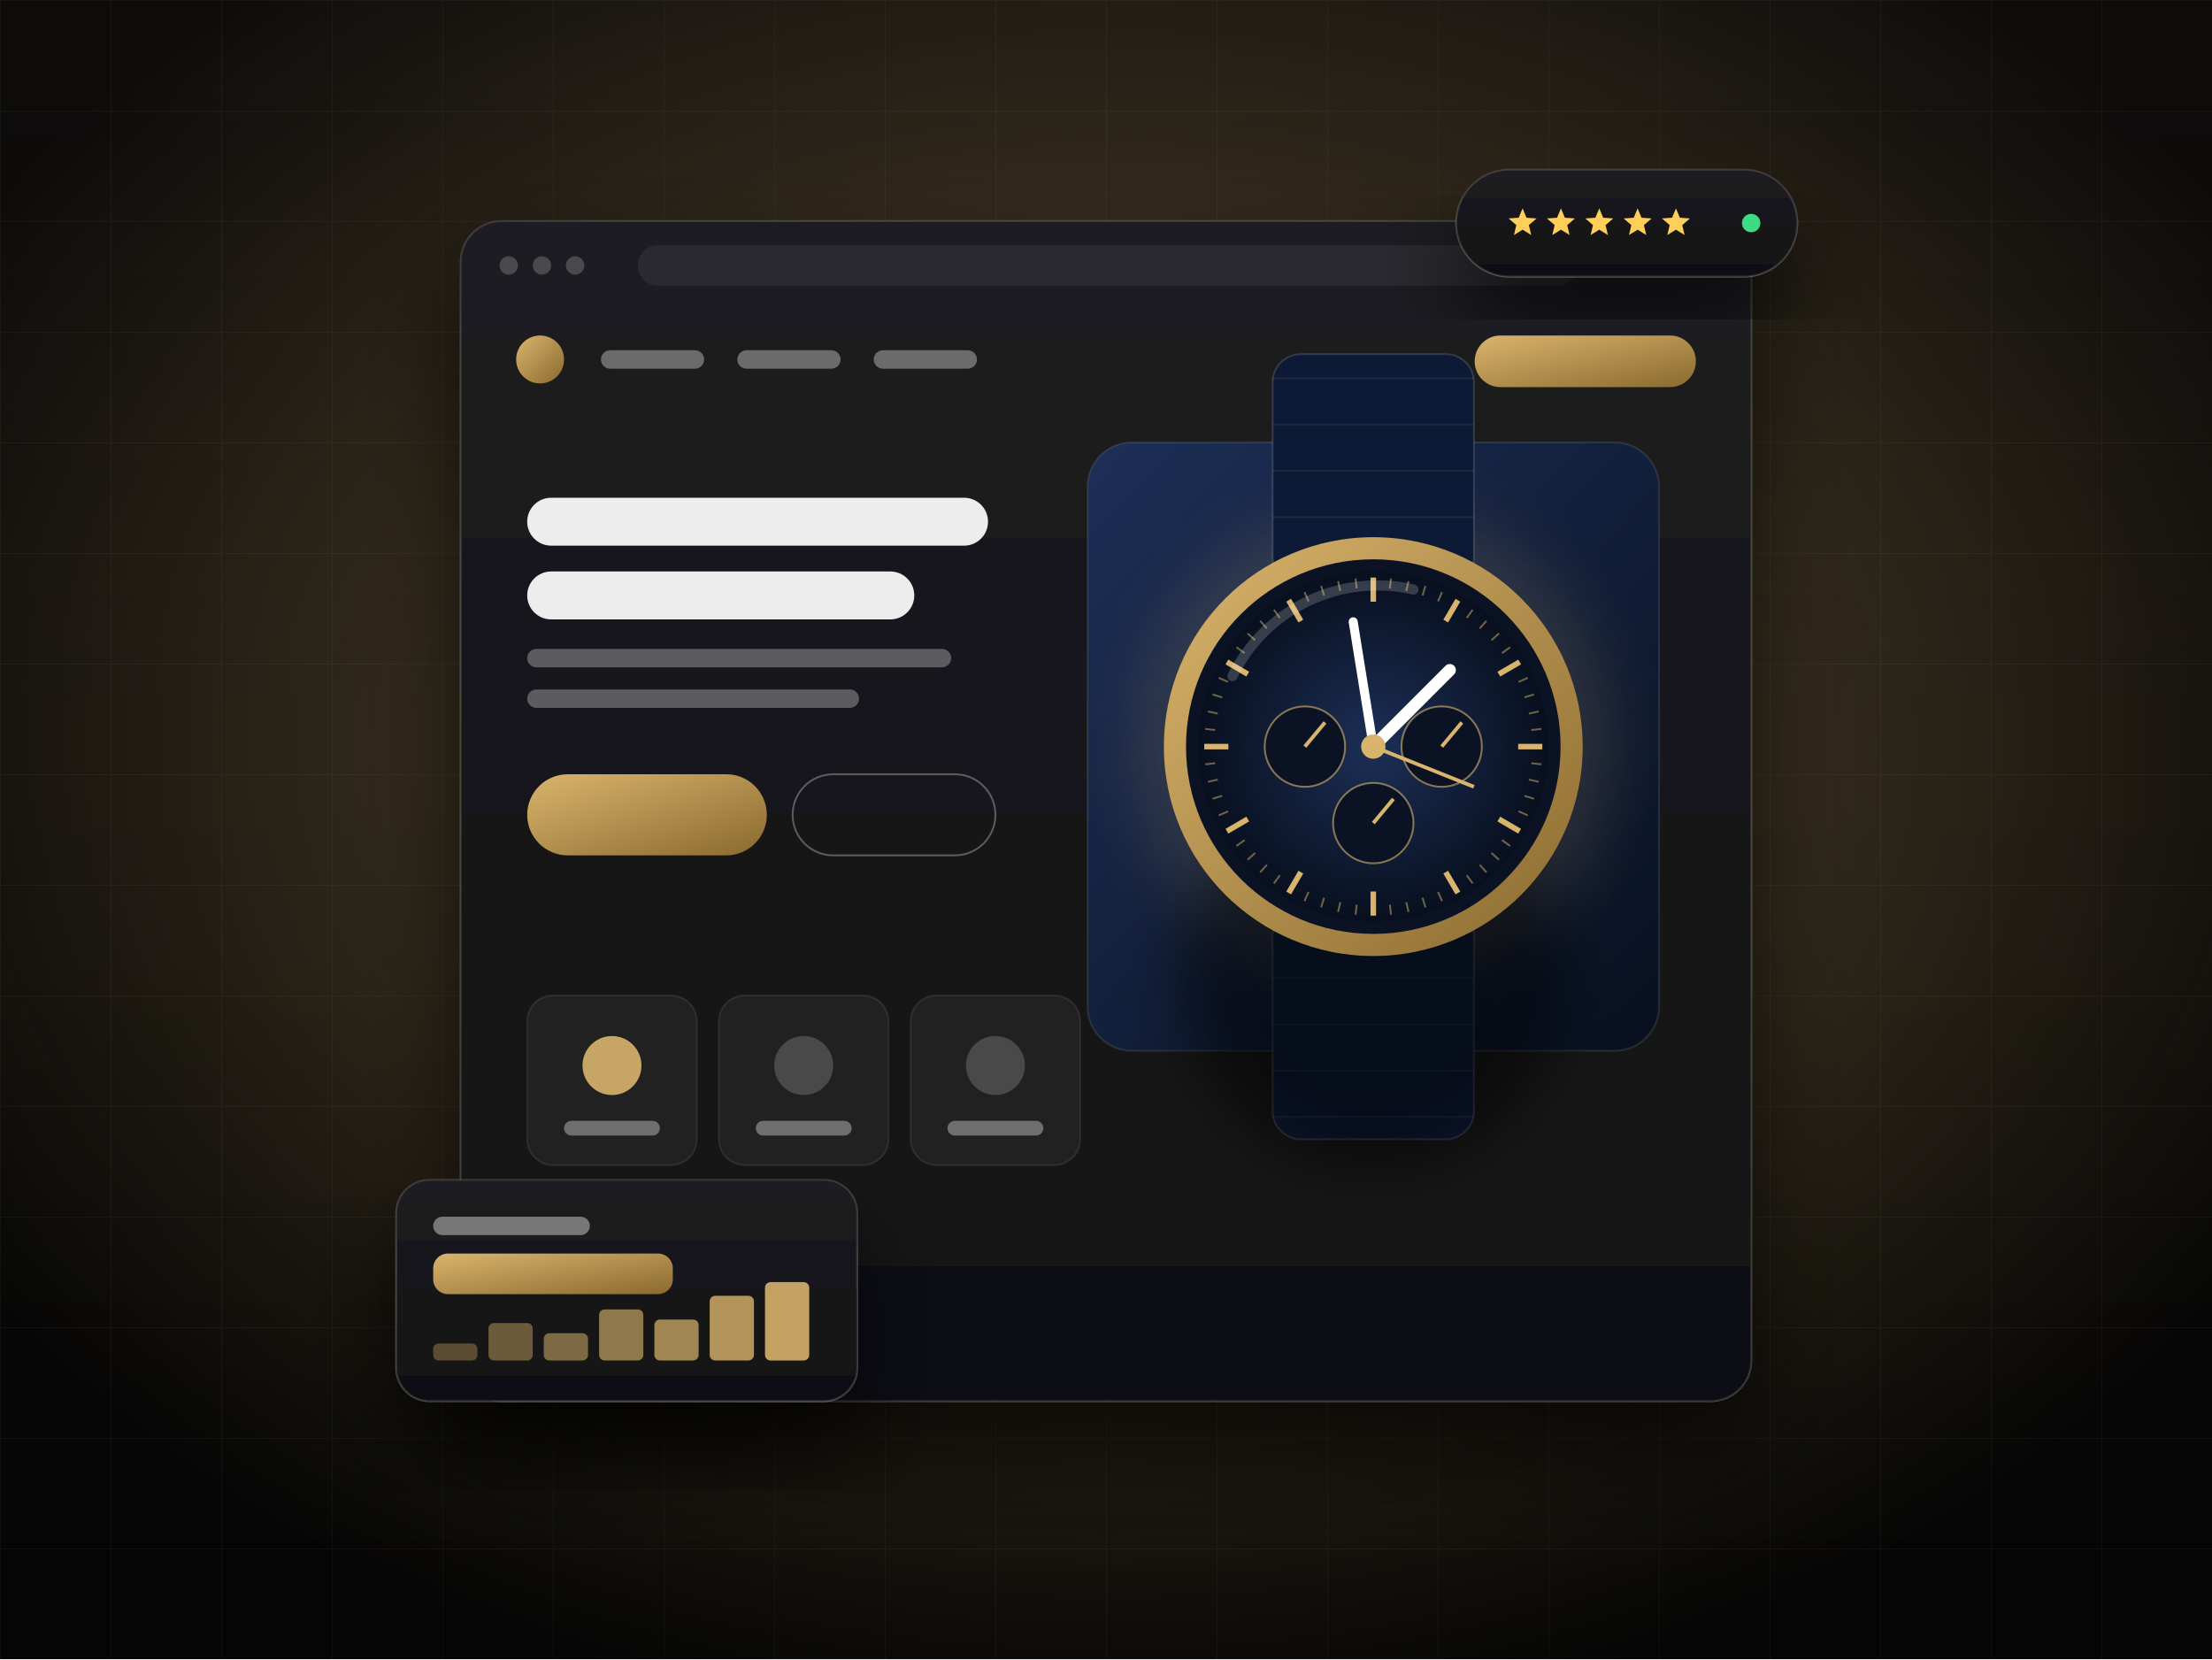
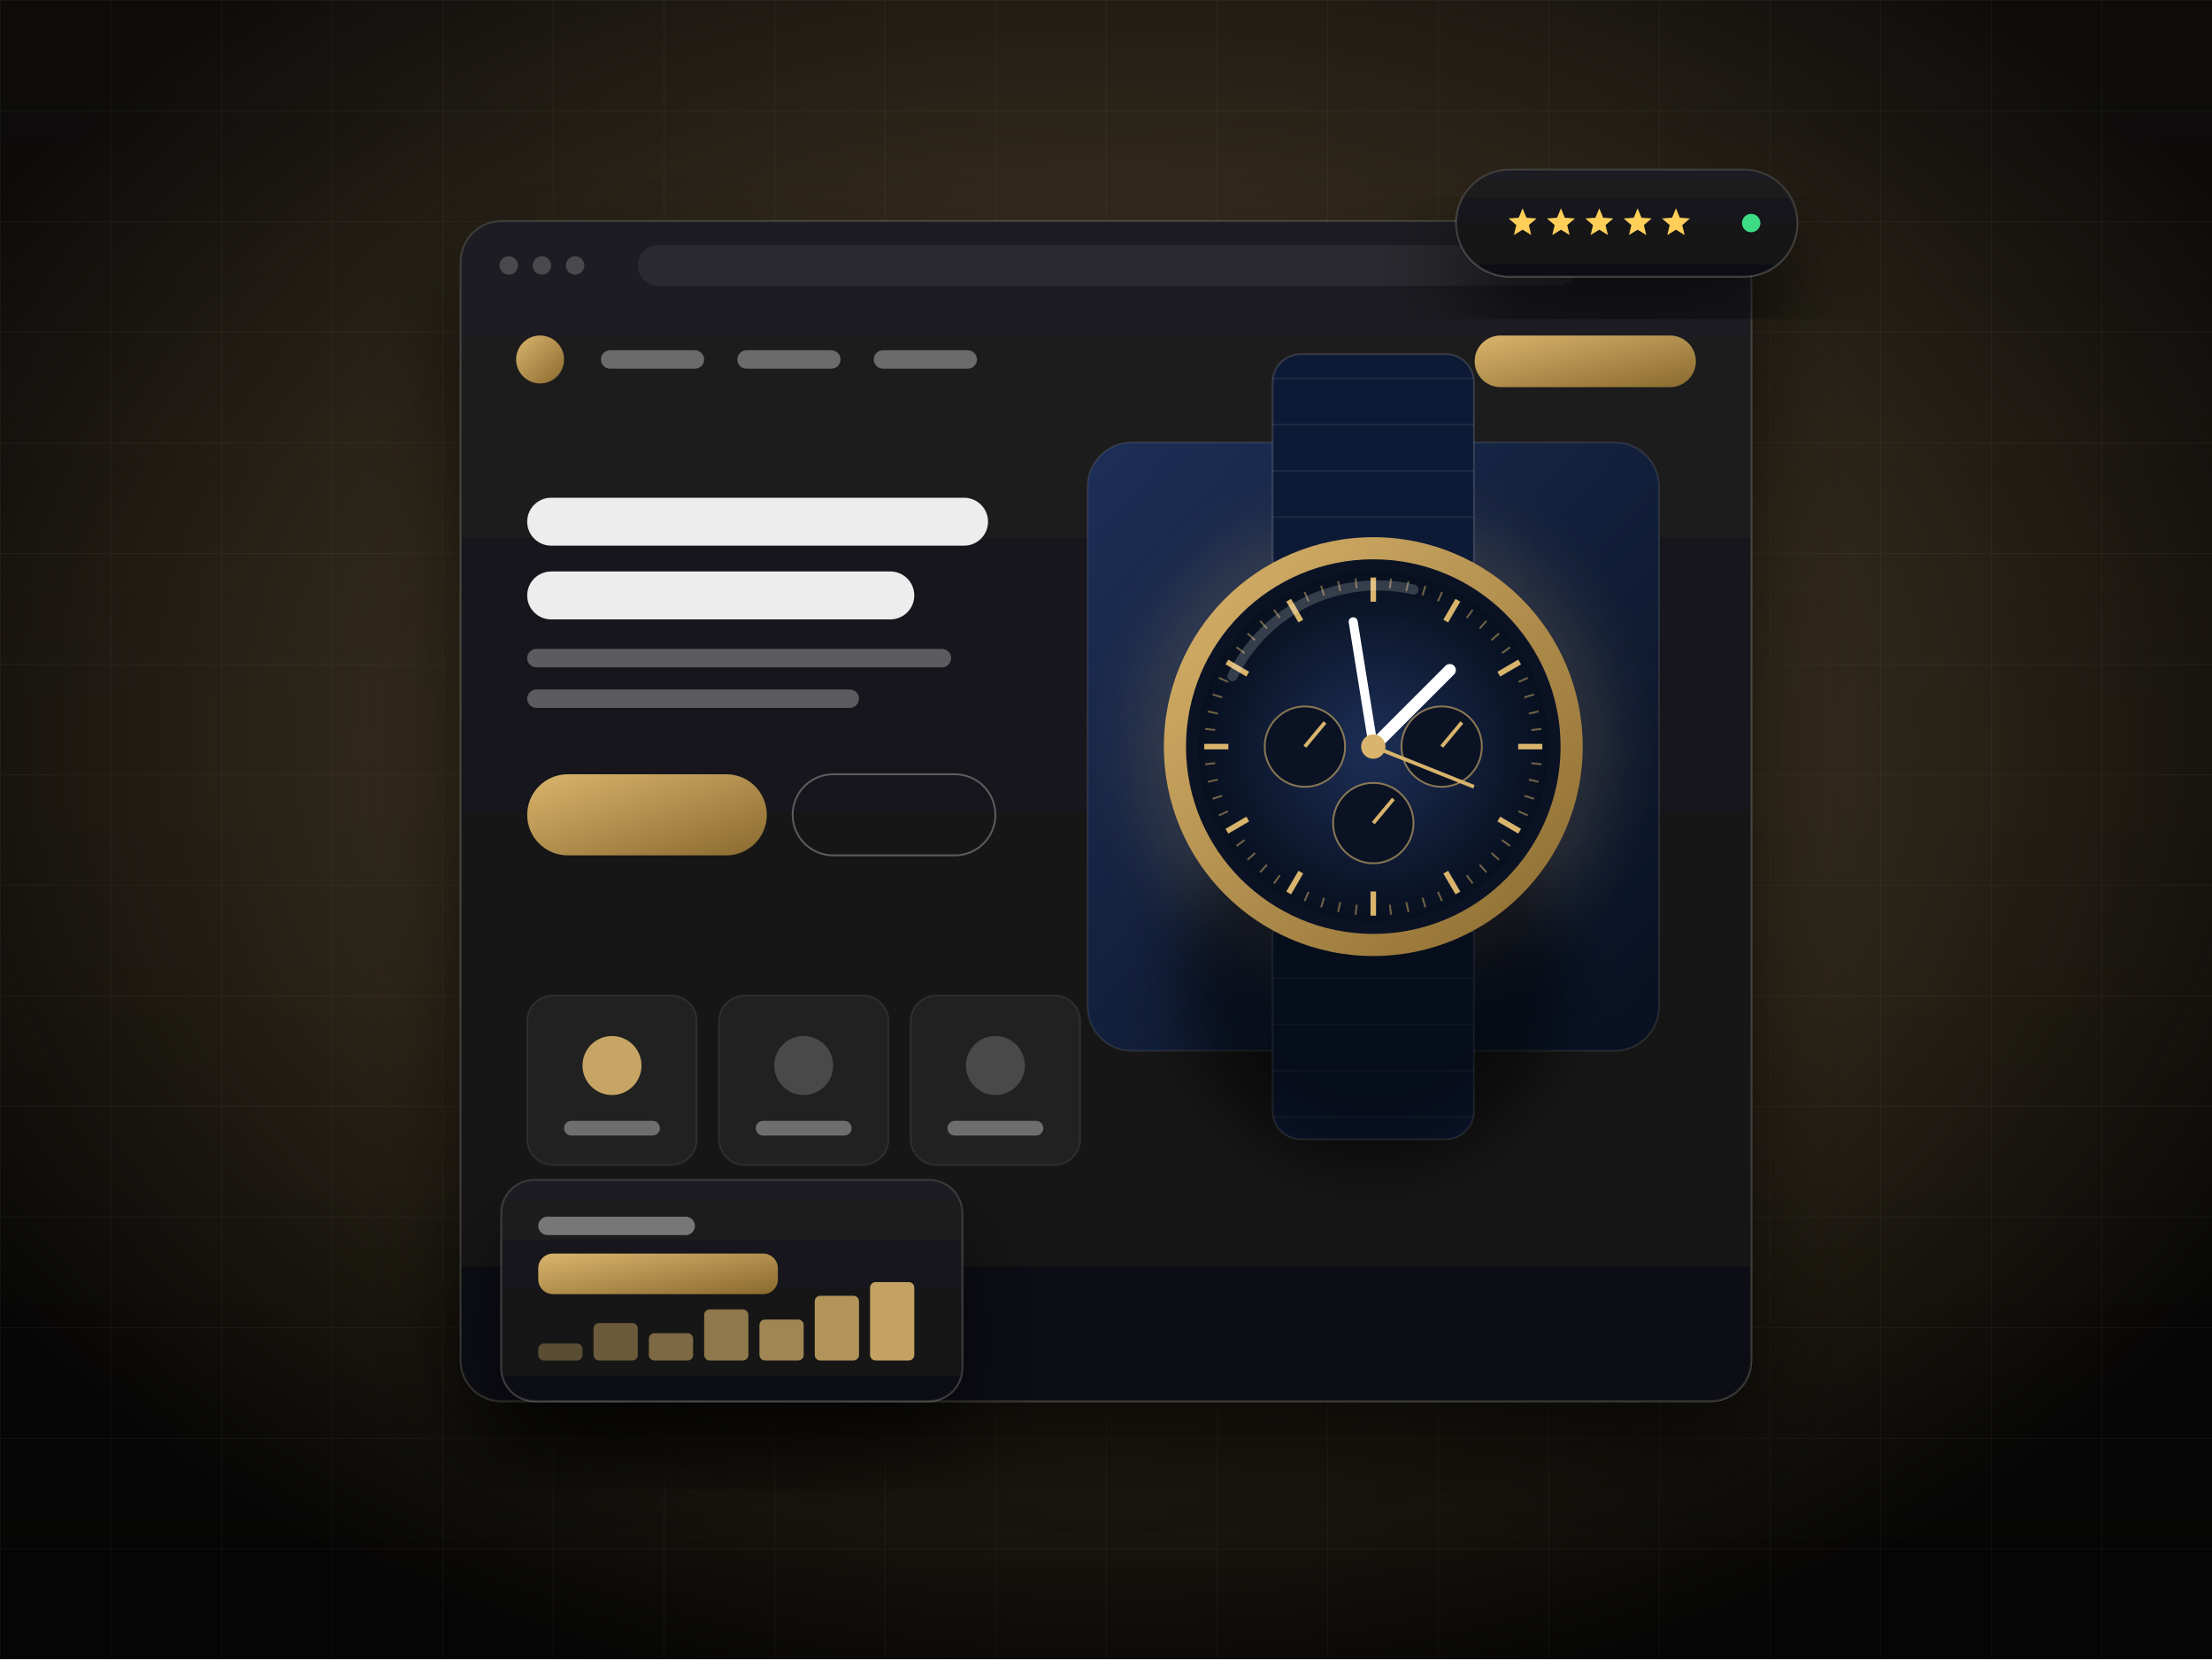
<svg xmlns="http://www.w3.org/2000/svg" viewBox="0 0 1200 900">
  <defs>
    <linearGradient id="bg" x1="0" y1="0" x2="0" y2="1">
      <stop offset="0" stop-color="#0e0c0b" />
      <stop offset="1" stop-color="#050505" />
    </linearGradient>
    <radialGradient id="glow" cx=".5" cy=".45" r=".6">
      <stop offset="0" stop-color="#d9b46c" stop-opacity=".40" />
      <stop offset="1" stop-color="#d9b46c" stop-opacity="0" />
    </radialGradient>
    <linearGradient id="win" x1="0" y1="0" x2="0" y2="1">
      <stop offset="0" stop-color="#1d1d21" />
      <stop offset="1" stop-color="#101012" />
    </linearGradient>
    <linearGradient id="panel" x1="0" y1="0" x2="1" y2="1">
      <stop offset="0" stop-color="#1d2f57" />
      <stop offset="1" stop-color="#08101f" />
    </linearGradient>
    <linearGradient id="accg" x1="0" y1="0" x2="1" y2="1">
      <stop offset="0" stop-color="#d9b46c" />
      <stop offset="1" stop-color="#8a6a2f" />
    </linearGradient>
    <radialGradient id="dial">
      <stop offset="0" stop-color="#1d2f57" />
      <stop offset="1" stop-color="#08101f" />
    </radialGradient>
    <linearGradient id="area" x1="0" y1="0" x2="0" y2="1">
      <stop offset="0" stop-color="#d9b46c" stop-opacity=".45" />
      <stop offset="1" stop-color="#d9b46c" stop-opacity="0" />
    </linearGradient>
    <filter id="blur" x="-50%" y="-50%" width="200%" height="200%">
      <feGaussianBlur stdDeviation="16" />
    </filter>
    <filter id="shadow" x="-20%" y="-20%" width="140%" height="160%">
      <feDropShadow dx="0" dy="26" stdDeviation="26" flood-color="#000" flood-opacity=".65" />
    </filter>
    <pattern id="grid" width="60" height="60" patternUnits="userSpaceOnUse">
      <path d="M60 0H0V60" fill="none" stroke="#fff" stroke-opacity=".04" />
    </pattern>
  </defs>
  <rect width="1200" height="900" fill="url(#bg)" />
  <rect width="1200" height="900" fill="url(#grid)" />
  <rect width="1200" height="900" fill="url(#glow)" />
  <g filter="url(#shadow)">
    <rect x="250.0" y="120.0" width="700.0" height="640.0" rx="22" fill="url(#win)" fill-opacity="1" stroke="#fff" stroke-opacity=".12" />
  </g>
  <circle cx="276.0" cy="144.0" r="5.0" fill="#fff" fill-opacity="0.2" />
  <circle cx="294.0" cy="144.0" r="5.0" fill="#fff" fill-opacity="0.2" />
  <circle cx="312.0" cy="144.0" r="5.0" fill="#fff" fill-opacity="0.2" />
  <rect x="346.0" y="133.0" width="510.0" height="22.0" rx="11" fill="#fff" fill-opacity="0.06" />
  <rect x="280.0" y="182.0" width="26.0" height="26.0" rx="13" fill="url(#accg)" fill-opacity="1" />
  <rect x="326.0" y="190.0" width="56.0" height="10.0" rx="5" fill="#fff" fill-opacity="0.35" />
  <rect x="400.0" y="190.0" width="56.0" height="10.0" rx="5" fill="#fff" fill-opacity="0.35" />
  <rect x="474.0" y="190.0" width="56.0" height="10.0" rx="5" fill="#fff" fill-opacity="0.35" />
  <rect x="800.0" y="182.0" width="120.0" height="28.0" rx="14.0" fill="url(#accg)" fill-opacity="1" />
  <rect x="286.0" y="270.0" width="250.0" height="26.0" rx="13.0" fill="#fff" fill-opacity="0.92" />
  <rect x="286.0" y="310.0" width="210.0" height="26.0" rx="13.0" fill="#fff" fill-opacity="0.92" />
  <rect x="286.0" y="352.0" width="230.0" height="10.0" rx="5.0" fill="#fff" fill-opacity="0.3" />
  <rect x="286.0" y="374.0" width="180.0" height="10.0" rx="5.0" fill="#fff" fill-opacity="0.3" />
  <rect x="286.0" y="420.0" width="130.0" height="44.0" rx="22.0" fill="url(#accg)" fill-opacity="1" />
  <rect x="430.0" y="420.0" width="110.0" height="44.0" rx="22" fill="none" fill-opacity="1" stroke="#fff" stroke-opacity=".3" />
  <rect x="590.0" y="240.0" width="310.0" height="330.0" rx="24" fill="url(#panel)" fill-opacity="1" stroke="#fff" stroke-opacity=".1" />
  <circle cx="745.0" cy="405.0" r="130.0" fill="#d9b46c" fill-opacity="0.14" filter="url(#blur)" />
  <rect x="690.4" y="192.1" width="109.2" height="125.6" rx="15.288" fill="#0d1a36" fill-opacity="1" stroke="#fff" stroke-opacity=".14" />
  <line x1="690.4" x2="799.6" y1="205.2" y2="205.2" stroke="#fff" stroke-opacity=".07" />
  <line x1="690.4" x2="799.6" y1="230.3" y2="230.3" stroke="#fff" stroke-opacity=".07" />
  <line x1="690.4" x2="799.6" y1="255.4" y2="255.4" stroke="#fff" stroke-opacity=".07" />
  <line x1="690.4" x2="799.6" y1="280.5" y2="280.5" stroke="#fff" stroke-opacity=".07" />
  <line x1="690.4" x2="799.6" y1="305.6" y2="305.6" stroke="#fff" stroke-opacity=".07" />
  <rect x="690.4" y="492.4" width="109.2" height="125.6" rx="15.288" fill="#0d1a36" fill-opacity="1" stroke="#fff" stroke-opacity=".14" />
  <line x1="690.4" x2="799.6" y1="505.5" y2="505.5" stroke="#fff" stroke-opacity=".07" />
  <line x1="690.4" x2="799.6" y1="530.6" y2="530.6" stroke="#fff" stroke-opacity=".07" />
  <line x1="690.4" x2="799.6" y1="555.7" y2="555.7" stroke="#fff" stroke-opacity=".07" />
  <line x1="690.4" x2="799.6" y1="580.8" y2="580.8" stroke="#fff" stroke-opacity=".07" />
  <line x1="690.4" x2="799.6" y1="605.9" y2="605.9" stroke="#fff" stroke-opacity=".07" />
  <circle cx="745.0" cy="530.6" r="103.7" fill="#000" fill-opacity="0.5" filter="url(#blur)" />
  <circle cx="745.0" cy="405.0" r="113.6" fill="url(#accg)" fill-opacity="1" />
  <circle cx="745.0" cy="405.0" r="101.6" fill="#0a1224" fill-opacity="1" />
  <circle cx="745.0" cy="405.0" r="95.0" fill="url(#dial)" fill-opacity="1" />
  <line x1="745.0" y1="313.3" x2="745.0" y2="326.4" stroke="#d9b46c" stroke-width="3" stroke-opacity="1" />
  <line x1="754.6" y1="313.8" x2="754.0" y2="319.2" stroke="#d9b46c" stroke-width="1" stroke-opacity="0.5" />
  <line x1="764.1" y1="315.3" x2="762.9" y2="320.6" stroke="#d9b46c" stroke-width="1" stroke-opacity="0.5" />
  <line x1="773.3" y1="317.8" x2="771.7" y2="323.0" stroke="#d9b46c" stroke-width="1" stroke-opacity="0.5" />
  <line x1="782.3" y1="321.2" x2="780.1" y2="326.2" stroke="#d9b46c" stroke-width="1" stroke-opacity="0.5" />
  <line x1="790.9" y1="325.6" x2="784.3" y2="336.9" stroke="#d9b46c" stroke-width="3" stroke-opacity="1" />
  <line x1="798.9" y1="330.8" x2="795.7" y2="335.2" stroke="#d9b46c" stroke-width="1" stroke-opacity="0.5" />
  <line x1="806.4" y1="336.8" x2="802.7" y2="340.9" stroke="#d9b46c" stroke-width="1" stroke-opacity="0.5" />
  <line x1="813.2" y1="343.6" x2="809.1" y2="347.3" stroke="#d9b46c" stroke-width="1" stroke-opacity="0.5" />
  <line x1="819.2" y1="351.1" x2="814.8" y2="354.3" stroke="#d9b46c" stroke-width="1" stroke-opacity="0.5" />
  <line x1="824.4" y1="359.1" x2="813.1" y2="365.7" stroke="#d9b46c" stroke-width="3" stroke-opacity="1" />
  <line x1="828.8" y1="367.7" x2="823.8" y2="369.9" stroke="#d9b46c" stroke-width="1" stroke-opacity="0.5" />
  <line x1="832.2" y1="376.7" x2="827.0" y2="378.3" stroke="#d9b46c" stroke-width="1" stroke-opacity="0.5" />
  <line x1="834.7" y1="385.9" x2="829.4" y2="387.1" stroke="#d9b46c" stroke-width="1" stroke-opacity="0.5" />
  <line x1="836.2" y1="395.4" x2="830.8" y2="396.0" stroke="#d9b46c" stroke-width="1" stroke-opacity="0.5" />
  <line x1="836.7" y1="405.0" x2="823.6" y2="405.0" stroke="#d9b46c" stroke-width="3" stroke-opacity="1" />
  <line x1="836.2" y1="414.6" x2="830.8" y2="414.0" stroke="#d9b46c" stroke-width="1" stroke-opacity="0.5" />
  <line x1="834.7" y1="424.1" x2="829.4" y2="422.9" stroke="#d9b46c" stroke-width="1" stroke-opacity="0.5" />
  <line x1="832.2" y1="433.3" x2="827.0" y2="431.7" stroke="#d9b46c" stroke-width="1" stroke-opacity="0.5" />
  <line x1="828.8" y1="442.3" x2="823.8" y2="440.1" stroke="#d9b46c" stroke-width="1" stroke-opacity="0.5" />
  <line x1="824.4" y1="450.9" x2="813.1" y2="444.3" stroke="#d9b46c" stroke-width="3" stroke-opacity="1" />
  <line x1="819.2" y1="458.9" x2="814.8" y2="455.7" stroke="#d9b46c" stroke-width="1" stroke-opacity="0.5" />
  <line x1="813.2" y1="466.4" x2="809.1" y2="462.7" stroke="#d9b46c" stroke-width="1" stroke-opacity="0.5" />
  <line x1="806.4" y1="473.2" x2="802.7" y2="469.1" stroke="#d9b46c" stroke-width="1" stroke-opacity="0.5" />
  <line x1="798.9" y1="479.2" x2="795.7" y2="474.8" stroke="#d9b46c" stroke-width="1" stroke-opacity="0.5" />
  <line x1="790.9" y1="484.4" x2="784.3" y2="473.1" stroke="#d9b46c" stroke-width="3" stroke-opacity="1" />
  <line x1="782.3" y1="488.8" x2="780.1" y2="483.8" stroke="#d9b46c" stroke-width="1" stroke-opacity="0.5" />
  <line x1="773.3" y1="492.2" x2="771.7" y2="487.0" stroke="#d9b46c" stroke-width="1" stroke-opacity="0.5" />
  <line x1="764.1" y1="494.7" x2="762.9" y2="489.4" stroke="#d9b46c" stroke-width="1" stroke-opacity="0.5" />
  <line x1="754.6" y1="496.2" x2="754.0" y2="490.8" stroke="#d9b46c" stroke-width="1" stroke-opacity="0.5" />
  <line x1="745.0" y1="496.7" x2="745.0" y2="483.6" stroke="#d9b46c" stroke-width="3" stroke-opacity="1" />
  <line x1="735.4" y1="496.2" x2="736.0" y2="490.8" stroke="#d9b46c" stroke-width="1" stroke-opacity="0.5" />
  <line x1="725.9" y1="494.7" x2="727.1" y2="489.4" stroke="#d9b46c" stroke-width="1" stroke-opacity="0.5" />
  <line x1="716.7" y1="492.2" x2="718.3" y2="487.0" stroke="#d9b46c" stroke-width="1" stroke-opacity="0.5" />
  <line x1="707.7" y1="488.8" x2="709.9" y2="483.8" stroke="#d9b46c" stroke-width="1" stroke-opacity="0.5" />
  <line x1="699.1" y1="484.4" x2="705.7" y2="473.1" stroke="#d9b46c" stroke-width="3" stroke-opacity="1" />
  <line x1="691.1" y1="479.2" x2="694.3" y2="474.8" stroke="#d9b46c" stroke-width="1" stroke-opacity="0.5" />
  <line x1="683.6" y1="473.2" x2="687.3" y2="469.1" stroke="#d9b46c" stroke-width="1" stroke-opacity="0.5" />
  <line x1="676.8" y1="466.4" x2="680.9" y2="462.7" stroke="#d9b46c" stroke-width="1" stroke-opacity="0.5" />
  <line x1="670.8" y1="458.9" x2="675.2" y2="455.7" stroke="#d9b46c" stroke-width="1" stroke-opacity="0.5" />
  <line x1="665.6" y1="450.9" x2="676.9" y2="444.3" stroke="#d9b46c" stroke-width="3" stroke-opacity="1" />
  <line x1="661.2" y1="442.3" x2="666.2" y2="440.1" stroke="#d9b46c" stroke-width="1" stroke-opacity="0.5" />
  <line x1="657.8" y1="433.3" x2="663.0" y2="431.7" stroke="#d9b46c" stroke-width="1" stroke-opacity="0.5" />
  <line x1="655.3" y1="424.1" x2="660.6" y2="422.9" stroke="#d9b46c" stroke-width="1" stroke-opacity="0.5" />
  <line x1="653.8" y1="414.6" x2="659.2" y2="414.0" stroke="#d9b46c" stroke-width="1" stroke-opacity="0.5" />
  <line x1="653.3" y1="405.0" x2="666.4" y2="405.0" stroke="#d9b46c" stroke-width="3" stroke-opacity="1" />
  <line x1="653.8" y1="395.4" x2="659.2" y2="396.0" stroke="#d9b46c" stroke-width="1" stroke-opacity="0.5" />
  <line x1="655.3" y1="385.9" x2="660.6" y2="387.1" stroke="#d9b46c" stroke-width="1" stroke-opacity="0.5" />
  <line x1="657.8" y1="376.7" x2="663.0" y2="378.3" stroke="#d9b46c" stroke-width="1" stroke-opacity="0.5" />
  <line x1="661.2" y1="367.7" x2="666.2" y2="369.9" stroke="#d9b46c" stroke-width="1" stroke-opacity="0.5" />
  <line x1="665.6" y1="359.1" x2="676.9" y2="365.7" stroke="#d9b46c" stroke-width="3" stroke-opacity="1" />
  <line x1="670.8" y1="351.1" x2="675.2" y2="354.3" stroke="#d9b46c" stroke-width="1" stroke-opacity="0.5" />
  <line x1="676.8" y1="343.6" x2="680.9" y2="347.3" stroke="#d9b46c" stroke-width="1" stroke-opacity="0.5" />
  <line x1="683.6" y1="336.8" x2="687.3" y2="340.9" stroke="#d9b46c" stroke-width="1" stroke-opacity="0.5" />
  <line x1="691.1" y1="330.8" x2="694.3" y2="335.2" stroke="#d9b46c" stroke-width="1" stroke-opacity="0.5" />
  <line x1="699.1" y1="325.6" x2="705.7" y2="336.9" stroke="#d9b46c" stroke-width="3" stroke-opacity="1" />
  <line x1="707.7" y1="321.2" x2="709.9" y2="326.2" stroke="#d9b46c" stroke-width="1" stroke-opacity="0.5" />
  <line x1="716.7" y1="317.8" x2="718.3" y2="323.0" stroke="#d9b46c" stroke-width="1" stroke-opacity="0.5" />
  <line x1="725.9" y1="315.3" x2="727.1" y2="320.6" stroke="#d9b46c" stroke-width="1" stroke-opacity="0.5" />
  <line x1="735.4" y1="313.8" x2="736.0" y2="319.2" stroke="#d9b46c" stroke-width="1" stroke-opacity="0.5" />
  <circle cx="707.9" cy="405.0" r="21.8" fill="#0a1224" fill-opacity="1" stroke="#d9b46c" stroke-opacity=".6" />
  <line x1="707.872" y1="405.0" x2="718.792" y2="391.896" stroke="#d9b46c" stroke-width="2" />
  <circle cx="782.1" cy="405.0" r="21.8" fill="#0a1224" fill-opacity="1" stroke="#d9b46c" stroke-opacity=".6" />
  <line x1="782.128" y1="405.0" x2="793.048" y2="391.896" stroke="#d9b46c" stroke-width="2" />
  <circle cx="745.0" cy="446.5" r="21.8" fill="#0a1224" fill-opacity="1" stroke="#d9b46c" stroke-opacity=".6" />
  <line x1="745.0" y1="446.496" x2="755.92" y2="433.392" stroke="#d9b46c" stroke-width="2" />
  <line x1="745" y1="405" x2="786.5" y2="363.5" stroke="#fff" stroke-width="6.6" stroke-linecap="round" />
  <line x1="745" y1="405" x2="734.1" y2="337.3" stroke="#fff" stroke-width="4.9" stroke-linecap="round" />
  <line x1="745" y1="405" x2="799.6" y2="426.8" stroke="#d9b46c" stroke-width="2" />
  <circle cx="745.0" cy="405.0" r="6.6" fill="#d9b46c" fill-opacity="1" />
  <path d="M668.6 366.8A87.4 87.4 0 0 1 766.8 319.8" fill="none" stroke="#fff" stroke-opacity=".18" stroke-width="5.5" stroke-linecap="round" />
  <rect x="286.0" y="540.0" width="92.0" height="92.0" rx="14" fill="#fff" fill-opacity="0.05" stroke="#fff" stroke-opacity=".08" />
  <circle cx="332.0" cy="578.0" r="16.0" fill="#d9b46c" fill-opacity="0.9" />
  <rect x="306.0" y="608.0" width="52.0" height="8.0" rx="4" fill="#fff" fill-opacity="0.35" />
  <rect x="390.0" y="540.0" width="92.0" height="92.0" rx="14" fill="#fff" fill-opacity="0.05" stroke="#fff" stroke-opacity=".08" />
  <circle cx="436.0" cy="578.0" r="16.0" fill="#fff" fill-opacity="0.18" />
  <rect x="410.0" y="608.0" width="52.0" height="8.0" rx="4" fill="#fff" fill-opacity="0.35" />
  <rect x="494.0" y="540.0" width="92.0" height="92.0" rx="14" fill="#fff" fill-opacity="0.05" stroke="#fff" stroke-opacity=".08" />
  <circle cx="540.0" cy="578.0" r="16.0" fill="#fff" fill-opacity="0.18" />
  <rect x="514.0" y="608.0" width="52.0" height="8.0" rx="4" fill="#fff" fill-opacity="0.35" />
  <g filter="url(#shadow)">
-     <rect x="215.0" y="640.0" width="250.0" height="120.0" rx="18" fill="url(#win)" fill-opacity="1" stroke="#fff" stroke-opacity=".14" />
+     <rect x="272.0" y="640.0" width="250.0" height="120.0" rx="18" fill="url(#win)" fill-opacity="1" stroke="#fff" stroke-opacity=".14" />
  </g>
-   <rect x="235.0" y="660.0" width="85.0" height="10.0" rx="5" fill="#fff" fill-opacity="0.4" />
-   <rect x="235.0" y="680.0" width="130.0" height="22.0" rx="8" fill="url(#accg)" fill-opacity="1" />
-   <rect x="235.0" y="728.8" width="24.0" height="9.2" rx="3" fill="#d9b46c" fill-opacity="0.35" />
-   <rect x="265.0" y="717.7" width="24.0" height="20.3" rx="3" fill="#d9b46c" fill-opacity="0.44" />
-   <rect x="295.0" y="723.2" width="24.0" height="14.8" rx="3" fill="#d9b46c" fill-opacity="0.53" />
-   <rect x="325.0" y="710.3" width="24.0" height="27.7" rx="3" fill="#d9b46c" fill-opacity="0.62" />
-   <rect x="355.0" y="715.8" width="24.0" height="22.2" rx="3" fill="#d9b46c" fill-opacity="0.71" />
-   <rect x="385.0" y="702.9" width="24.0" height="35.1" rx="3" fill="#d9b46c" fill-opacity="0.8" />
-   <rect x="415.0" y="695.5" width="24.0" height="42.5" rx="3" fill="#d9b46c" fill-opacity="0.89" />
+   <rect x="292.0" y="660.0" width="85.0" height="10.0" rx="5" fill="#fff" fill-opacity="0.4" />
+   <rect x="292.0" y="680.0" width="130.0" height="22.0" rx="8" fill="url(#accg)" fill-opacity="1" />
+   <rect x="292.0" y="728.8" width="24.0" height="9.2" rx="3" fill="#d9b46c" fill-opacity="0.35" />
+   <rect x="322.0" y="717.7" width="24.0" height="20.3" rx="3" fill="#d9b46c" fill-opacity="0.44" />
+   <rect x="352.0" y="723.2" width="24.0" height="14.8" rx="3" fill="#d9b46c" fill-opacity="0.53" />
+   <rect x="382.0" y="710.3" width="24.0" height="27.7" rx="3" fill="#d9b46c" fill-opacity="0.62" />
+   <rect x="412.0" y="715.8" width="24.0" height="22.2" rx="3" fill="#d9b46c" fill-opacity="0.71" />
+   <rect x="442.0" y="702.9" width="24.0" height="35.1" rx="3" fill="#d9b46c" fill-opacity="0.8" />
+   <rect x="472.0" y="695.5" width="24.0" height="42.5" rx="3" fill="#d9b46c" fill-opacity="0.89" />
  <g filter="url(#shadow)">
    <rect x="790.0" y="92.0" width="185.0" height="58.0" rx="29" fill="url(#win)" fill-opacity="1" stroke="#fff" stroke-opacity=".14" />
  </g>
  <polygon points="826.0,113.0 828.1,118.1 833.6,118.5 829.4,122.1 830.7,127.5 826.0,124.6 821.3,127.5 822.6,122.1 818.4,118.5 823.9,118.1" fill="#ffcf5a" />
  <polygon points="846.8,113.0 848.9,118.1 854.4,118.5 850.2,122.1 851.5,127.5 846.8,124.6 842.1,127.5 843.4,122.1 839.2,118.5 844.7,118.1" fill="#ffcf5a" />
  <polygon points="867.6,113.0 869.7,118.1 875.2,118.5 871.0,122.1 872.3,127.5 867.6,124.6 862.9,127.5 864.2,122.1 860.0,118.5 865.5,118.1" fill="#ffcf5a" />
  <polygon points="888.4,113.0 890.5,118.1 896.0,118.5 891.8,122.1 893.1,127.5 888.4,124.6 883.7,127.5 885.0,122.1 880.8,118.5 886.3,118.1" fill="#ffcf5a" />
  <polygon points="909.2,113.0 911.3,118.1 916.8,118.5 912.6,122.1 913.9,127.5 909.2,124.6 904.5,127.5 905.8,122.1 901.6,118.5 907.1,118.1" fill="#ffcf5a" />
  <circle cx="950.0" cy="121.0" r="5.0" fill="#3ddc84" fill-opacity="1" />
</svg>
